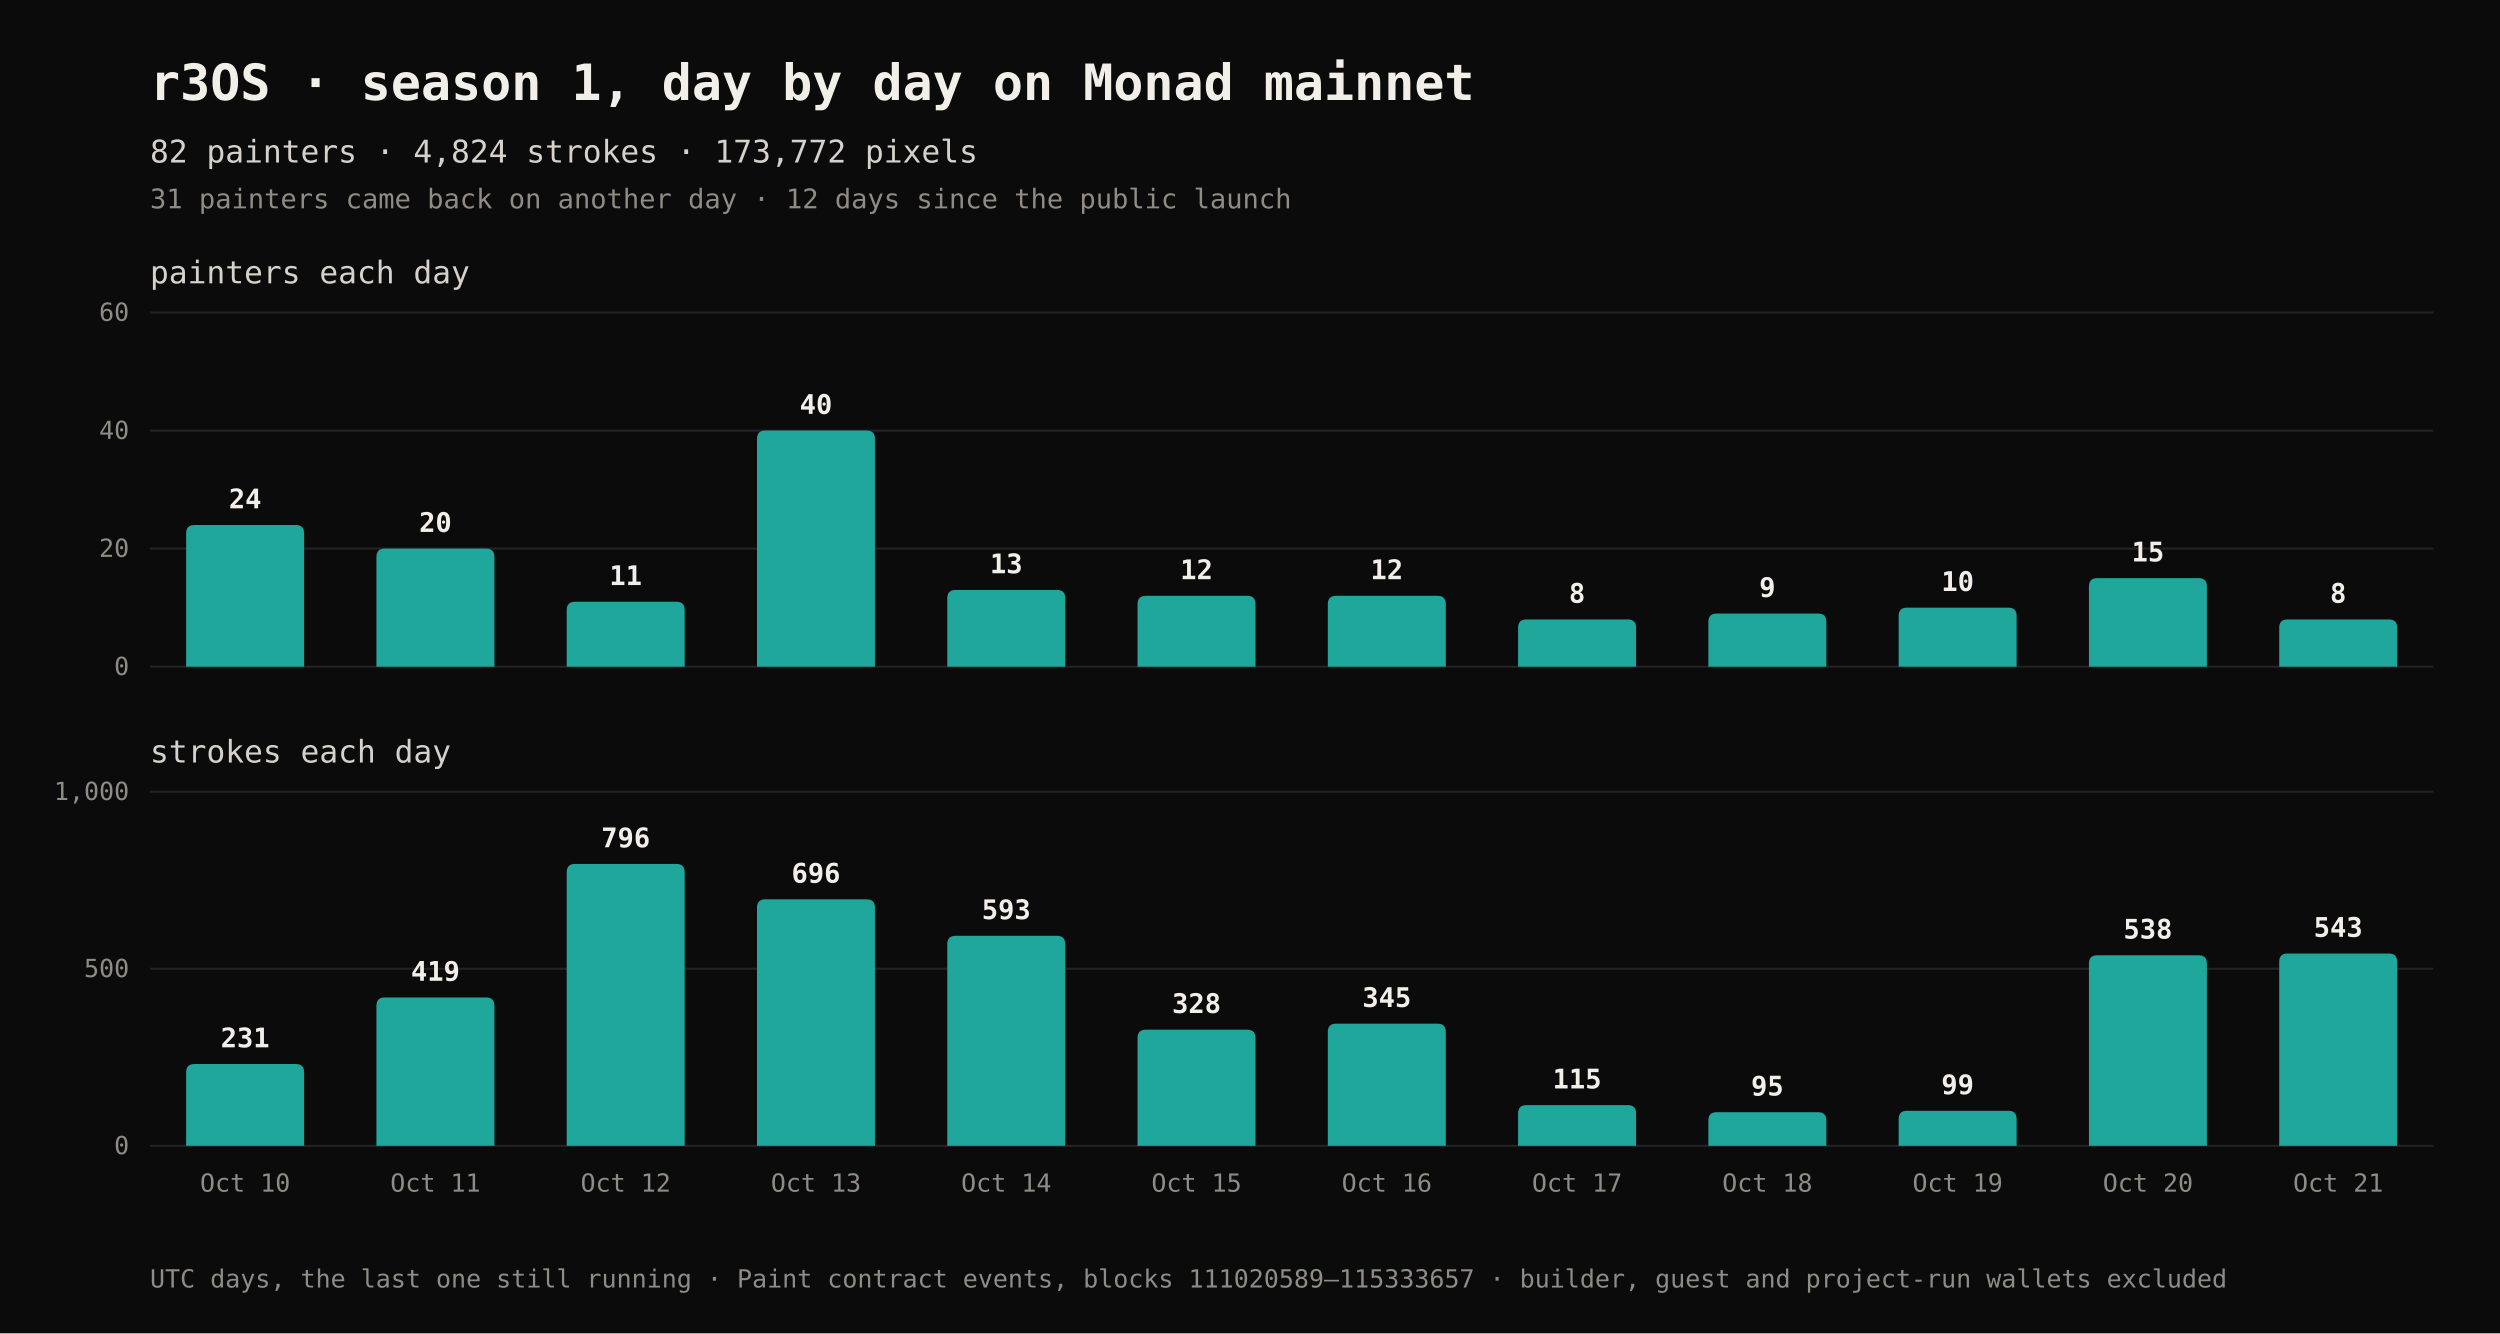
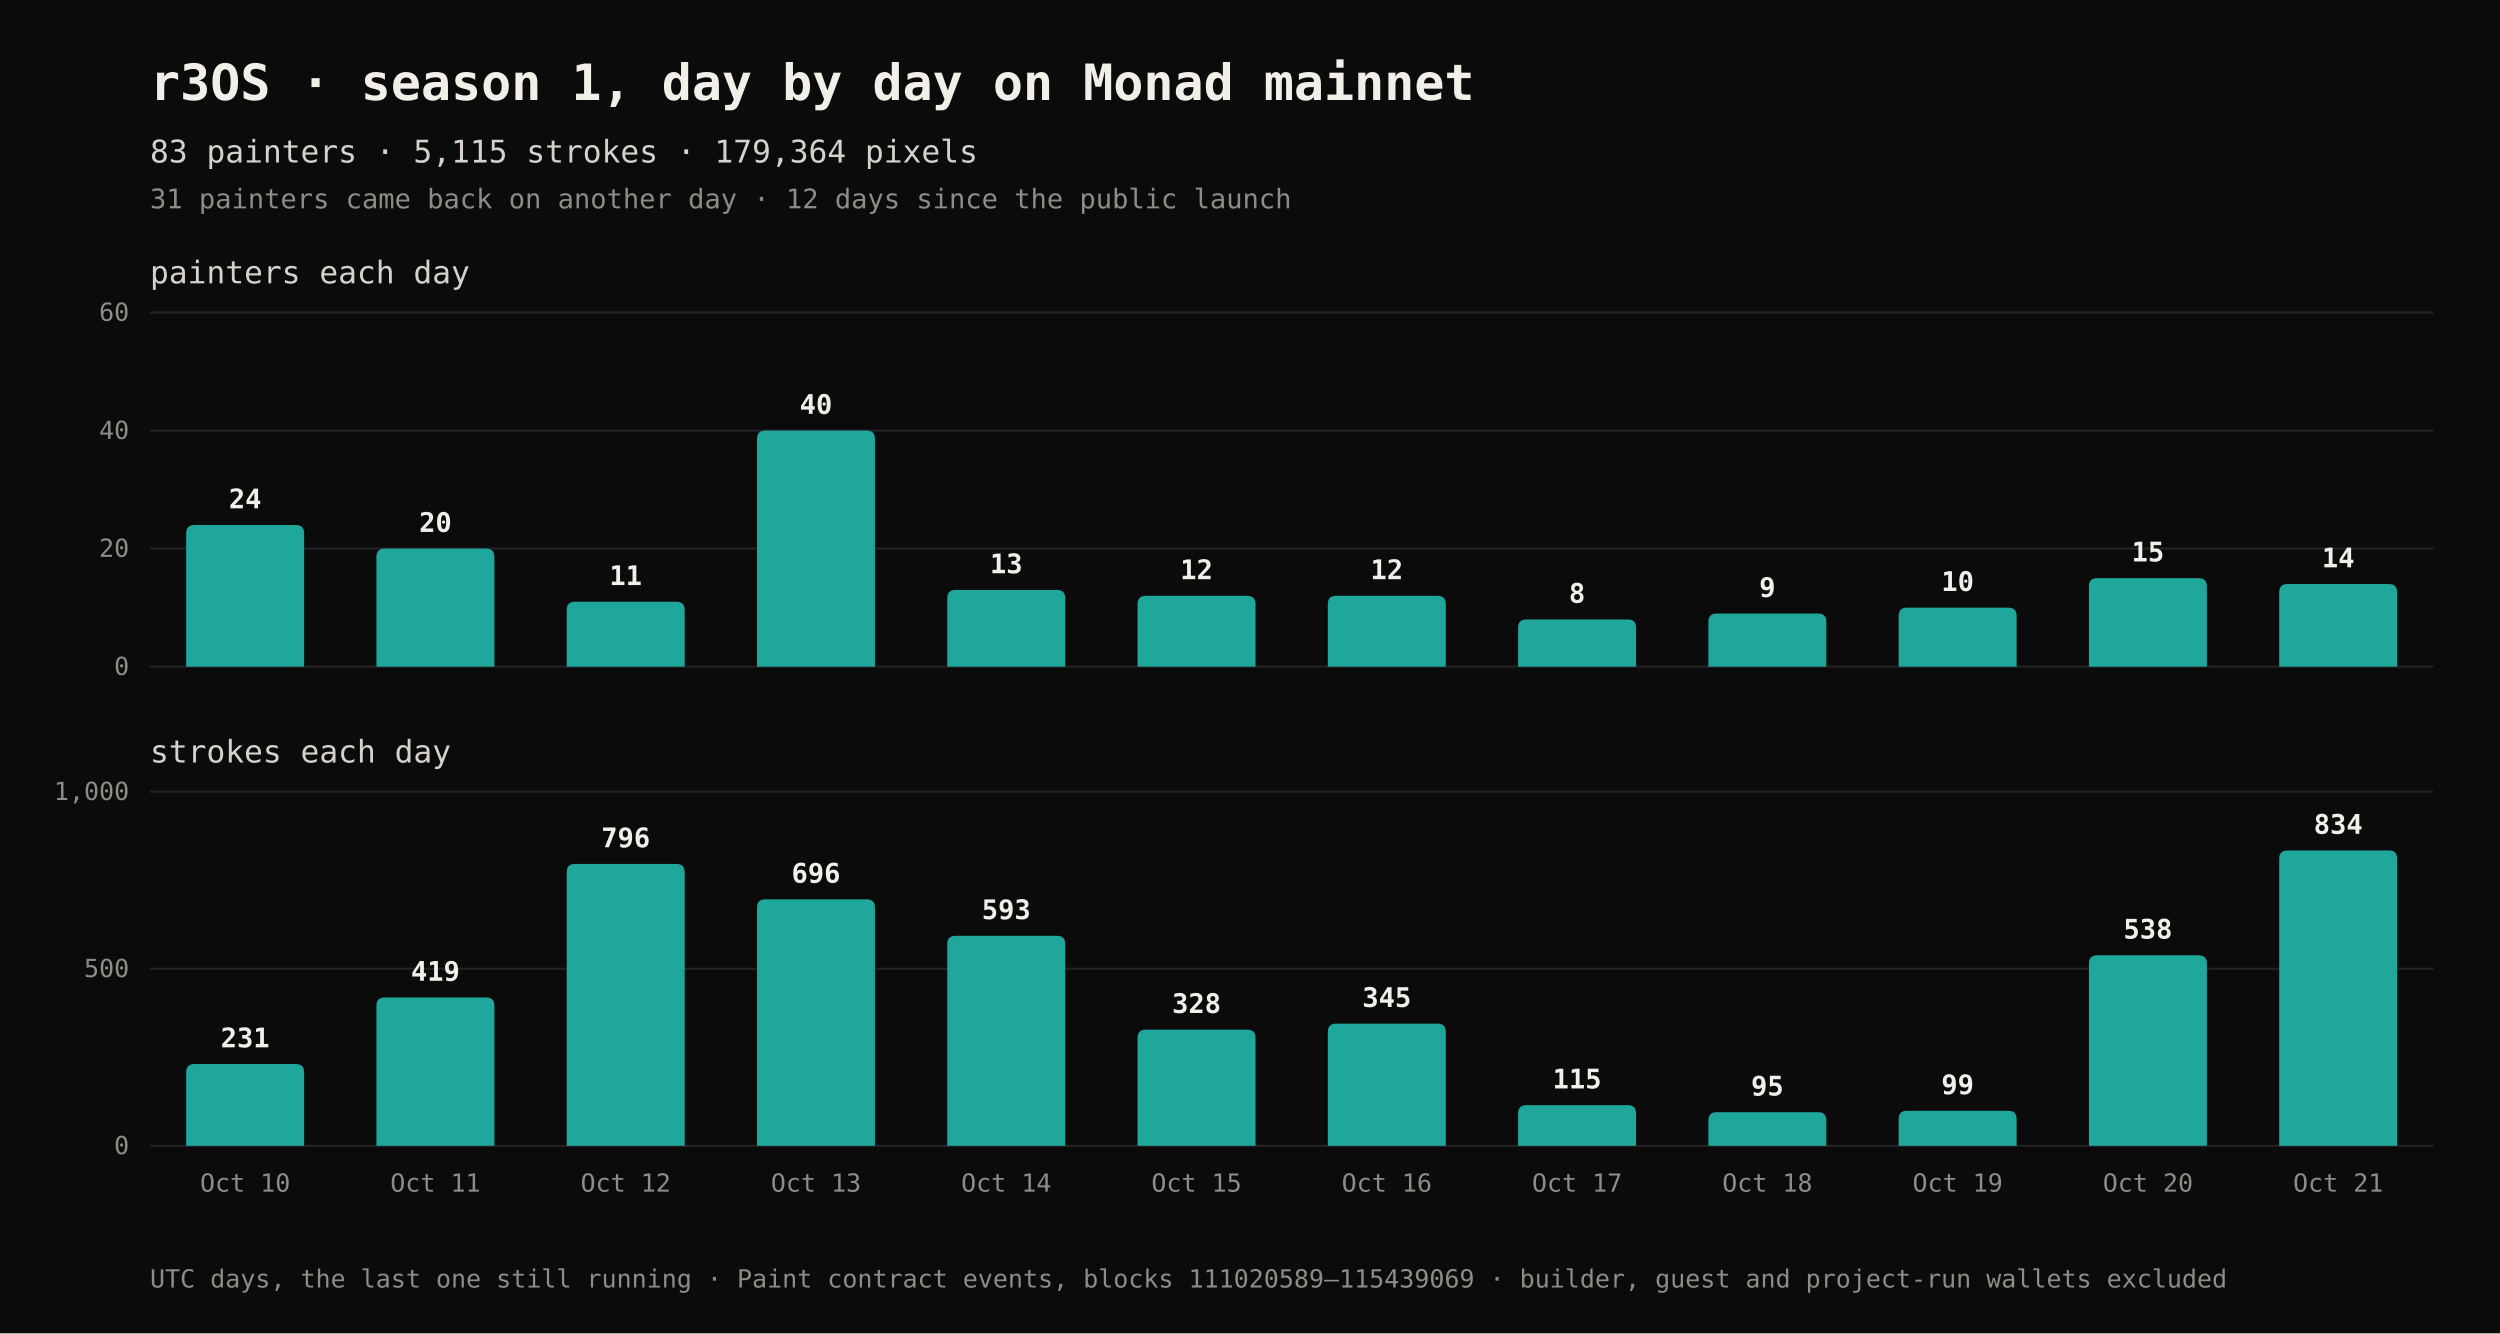
<svg xmlns="http://www.w3.org/2000/svg" width="1200" height="640" viewBox="0 0 1200 640" role="img" aria-labelledby="t d" font-family="'IBM Plex Mono', ui-monospace, SFMono-Regular, Menlo, Consolas, monospace">
  <rect width="1200" height="640" fill="#0b0b0c" />
  <text x="72" y="48" fill="#f2efe9" font-size="24" font-weight="700">r3OS · season 1, day by day on Monad mainnet</text>
-   <text x="72" y="78" fill="#d6d2cb" font-size="15">82 painters · 4,824 strokes · 173,772 pixels</text>
+   <text x="72" y="78" fill="#d6d2cb" font-size="15">83 painters · 5,115 strokes · 179,364 pixels</text>
  <text x="72" y="100" fill="#8f8b85" font-size="13">31 painters came back on another day · 12 days since the public launch</text>
  <text x="72" y="136" fill="#d6d2cb" font-size="15">painters each day</text>
  <line x1="72" x2="1168" y1="320.0" y2="320.0" stroke="#232326" stroke-width="1" />
  <text x="62" y="320.0" dy="4" text-anchor="end" fill="#8f8b85" font-size="12">0</text>
  <line x1="72" x2="1168" y1="263.3" y2="263.3" stroke="#232326" stroke-width="1" />
  <text x="62" y="263.3" dy="4" text-anchor="end" fill="#8f8b85" font-size="12">20</text>
  <line x1="72" x2="1168" y1="206.7" y2="206.7" stroke="#232326" stroke-width="1" />
  <text x="62" y="206.7" dy="4" text-anchor="end" fill="#8f8b85" font-size="12">40</text>
  <line x1="72" x2="1168" y1="150.0" y2="150.0" stroke="#232326" stroke-width="1" />
  <text x="62" y="150.0" dy="4" text-anchor="end" fill="#8f8b85" font-size="12">60</text>
  <path d="M89.353,320V256Q89.353,252 93.353,252H141.98Q145.98,252 145.98,256V320Z" fill="#1fa79c" />
  <text x="117.667" y="244" text-anchor="middle" fill="#f2efe9" font-size="13" font-weight="600">24</text>
  <path d="M180.687,320V267.333Q180.687,263.333 184.687,263.333H233.313Q237.313,263.333 237.313,267.333V320Z" fill="#1fa79c" />
  <text x="209" y="255.333" text-anchor="middle" fill="#f2efe9" font-size="13" font-weight="600">20</text>
  <path d="M272.02,320V292.833Q272.02,288.833 276.02,288.833H324.647Q328.647,288.833 328.647,292.833V320Z" fill="#1fa79c" />
  <text x="300.333" y="280.833" text-anchor="middle" fill="#f2efe9" font-size="13" font-weight="600">11</text>
  <path d="M363.353,320V210.667Q363.353,206.667 367.353,206.667H415.98Q419.98,206.667 419.98,210.667V320Z" fill="#1fa79c" />
  <text x="391.667" y="198.667" text-anchor="middle" fill="#f2efe9" font-size="13" font-weight="600">40</text>
  <path d="M454.687,320V287.167Q454.687,283.167 458.687,283.167H507.313Q511.313,283.167 511.313,287.167V320Z" fill="#1fa79c" />
  <text x="483" y="275.167" text-anchor="middle" fill="#f2efe9" font-size="13" font-weight="600">13</text>
  <path d="M546.02,320V290Q546.02,286 550.02,286H598.647Q602.647,286 602.647,290V320Z" fill="#1fa79c" />
  <text x="574.333" y="278" text-anchor="middle" fill="#f2efe9" font-size="13" font-weight="600">12</text>
  <path d="M637.353,320V290Q637.353,286 641.353,286H689.98Q693.98,286 693.98,290V320Z" fill="#1fa79c" />
  <text x="665.667" y="278" text-anchor="middle" fill="#f2efe9" font-size="13" font-weight="600">12</text>
  <path d="M728.687,320V301.333Q728.687,297.333 732.687,297.333H781.313Q785.313,297.333 785.313,301.333V320Z" fill="#1fa79c" />
  <text x="757" y="289.333" text-anchor="middle" fill="#f2efe9" font-size="13" font-weight="600">8</text>
  <path d="M820.02,320V298.5Q820.02,294.5 824.02,294.5H872.647Q876.647,294.5 876.647,298.5V320Z" fill="#1fa79c" />
  <text x="848.333" y="286.5" text-anchor="middle" fill="#f2efe9" font-size="13" font-weight="600">9</text>
  <path d="M911.353,320V295.667Q911.353,291.667 915.353,291.667H963.98Q967.98,291.667 967.98,295.667V320Z" fill="#1fa79c" />
  <text x="939.667" y="283.667" text-anchor="middle" fill="#f2efe9" font-size="13" font-weight="600">10</text>
  <path d="M1002.687,320V281.5Q1002.687,277.5 1006.687,277.5H1055.313Q1059.313,277.5 1059.313,281.5V320Z" fill="#1fa79c" />
  <text x="1031" y="269.5" text-anchor="middle" fill="#f2efe9" font-size="13" font-weight="600">15</text>
-   <path d="M1094.02,320V301.333Q1094.02,297.333 1098.02,297.333H1146.647Q1150.647,297.333 1150.647,301.333V320Z" fill="#1fa79c" />
-   <text x="1122.333" y="289.333" text-anchor="middle" fill="#f2efe9" font-size="13" font-weight="600">8</text>
+   <path d="M1094.02,320V284.333Q1094.02,280.333 1098.02,280.333H1146.647Q1150.647,280.333 1150.647,284.333V320Z" fill="#1fa79c" />
+   <text x="1122.333" y="272.333" text-anchor="middle" fill="#f2efe9" font-size="13" font-weight="600">14</text>
  <text x="72" y="366" fill="#d6d2cb" font-size="15">strokes each day</text>
  <line x1="72" x2="1168" y1="550.0" y2="550.0" stroke="#232326" stroke-width="1" />
  <text x="62" y="550.0" dy="4" text-anchor="end" fill="#8f8b85" font-size="12">0</text>
  <line x1="72" x2="1168" y1="465.0" y2="465.0" stroke="#232326" stroke-width="1" />
  <text x="62" y="465.0" dy="4" text-anchor="end" fill="#8f8b85" font-size="12">500</text>
  <line x1="72" x2="1168" y1="380.0" y2="380.0" stroke="#232326" stroke-width="1" />
  <text x="62" y="380.0" dy="4" text-anchor="end" fill="#8f8b85" font-size="12">1,000</text>
  <path d="M89.353,550V514.73Q89.353,510.73 93.353,510.73H141.98Q145.98,510.73 145.98,514.73V550Z" fill="#1fa79c" />
  <text x="117.667" y="502.73" text-anchor="middle" fill="#f2efe9" font-size="13" font-weight="600">231</text>
  <text x="117.667" y="572" text-anchor="middle" fill="#8f8b85" font-size="12">Oct 10</text>
  <path d="M180.687,550V482.77Q180.687,478.77 184.687,478.77H233.313Q237.313,478.77 237.313,482.77V550Z" fill="#1fa79c" />
  <text x="209" y="470.77" text-anchor="middle" fill="#f2efe9" font-size="13" font-weight="600">419</text>
  <text x="209" y="572" text-anchor="middle" fill="#8f8b85" font-size="12">Oct 11</text>
  <path d="M272.02,550V418.68Q272.02,414.68 276.02,414.68H324.647Q328.647,414.68 328.647,418.68V550Z" fill="#1fa79c" />
  <text x="300.333" y="406.68" text-anchor="middle" fill="#f2efe9" font-size="13" font-weight="600">796</text>
  <text x="300.333" y="572" text-anchor="middle" fill="#8f8b85" font-size="12">Oct 12</text>
  <path d="M363.353,550V435.68Q363.353,431.68 367.353,431.68H415.98Q419.98,431.68 419.98,435.68V550Z" fill="#1fa79c" />
  <text x="391.667" y="423.68" text-anchor="middle" fill="#f2efe9" font-size="13" font-weight="600">696</text>
  <text x="391.667" y="572" text-anchor="middle" fill="#8f8b85" font-size="12">Oct 13</text>
  <path d="M454.687,550V453.19Q454.687,449.19 458.687,449.19H507.313Q511.313,449.19 511.313,453.19V550Z" fill="#1fa79c" />
  <text x="483" y="441.19" text-anchor="middle" fill="#f2efe9" font-size="13" font-weight="600">593</text>
  <text x="483" y="572" text-anchor="middle" fill="#8f8b85" font-size="12">Oct 14</text>
  <path d="M546.02,550V498.24Q546.02,494.24 550.02,494.24H598.647Q602.647,494.24 602.647,498.24V550Z" fill="#1fa79c" />
  <text x="574.333" y="486.24" text-anchor="middle" fill="#f2efe9" font-size="13" font-weight="600">328</text>
  <text x="574.333" y="572" text-anchor="middle" fill="#8f8b85" font-size="12">Oct 15</text>
  <path d="M637.353,550V495.35Q637.353,491.35 641.353,491.35H689.98Q693.98,491.35 693.98,495.35V550Z" fill="#1fa79c" />
  <text x="665.667" y="483.35" text-anchor="middle" fill="#f2efe9" font-size="13" font-weight="600">345</text>
  <text x="665.667" y="572" text-anchor="middle" fill="#8f8b85" font-size="12">Oct 16</text>
  <path d="M728.687,550V534.45Q728.687,530.45 732.687,530.45H781.313Q785.313,530.45 785.313,534.45V550Z" fill="#1fa79c" />
  <text x="757" y="522.45" text-anchor="middle" fill="#f2efe9" font-size="13" font-weight="600">115</text>
  <text x="757" y="572" text-anchor="middle" fill="#8f8b85" font-size="12">Oct 17</text>
  <path d="M820.02,550V537.85Q820.02,533.85 824.02,533.85H872.647Q876.647,533.85 876.647,537.85V550Z" fill="#1fa79c" />
  <text x="848.333" y="525.85" text-anchor="middle" fill="#f2efe9" font-size="13" font-weight="600">95</text>
  <text x="848.333" y="572" text-anchor="middle" fill="#8f8b85" font-size="12">Oct 18</text>
  <path d="M911.353,550V537.17Q911.353,533.17 915.353,533.17H963.98Q967.98,533.17 967.98,537.17V550Z" fill="#1fa79c" />
  <text x="939.667" y="525.17" text-anchor="middle" fill="#f2efe9" font-size="13" font-weight="600">99</text>
  <text x="939.667" y="572" text-anchor="middle" fill="#8f8b85" font-size="12">Oct 19</text>
  <path d="M1002.687,550V462.54Q1002.687,458.54 1006.687,458.54H1055.313Q1059.313,458.54 1059.313,462.54V550Z" fill="#1fa79c" />
  <text x="1031" y="450.54" text-anchor="middle" fill="#f2efe9" font-size="13" font-weight="600">538</text>
  <text x="1031" y="572" text-anchor="middle" fill="#8f8b85" font-size="12">Oct 20</text>
-   <path d="M1094.02,550V461.69Q1094.02,457.69 1098.02,457.69H1146.647Q1150.647,457.69 1150.647,461.69V550Z" fill="#1fa79c" />
-   <text x="1122.333" y="449.69" text-anchor="middle" fill="#f2efe9" font-size="13" font-weight="600">543</text>
+   <path d="M1094.02,550V412.22Q1094.02,408.22 1098.02,408.22H1146.647Q1150.647,408.22 1150.647,412.22V550Z" fill="#1fa79c" />
+   <text x="1122.333" y="400.22" text-anchor="middle" fill="#f2efe9" font-size="13" font-weight="600">834</text>
  <text x="1122.333" y="572" text-anchor="middle" fill="#8f8b85" font-size="12">Oct 21</text>
-   <text x="72" y="618" fill="#8f8b85" font-size="12">UTC days, the last one still running · Paint contract events, blocks 111020589–115333657 · builder, guest and project-run wallets excluded</text>
+   <text x="72" y="618" fill="#8f8b85" font-size="12">UTC days, the last one still running · Paint contract events, blocks 111020589–115439069 · builder, guest and project-run wallets excluded</text>
</svg>
